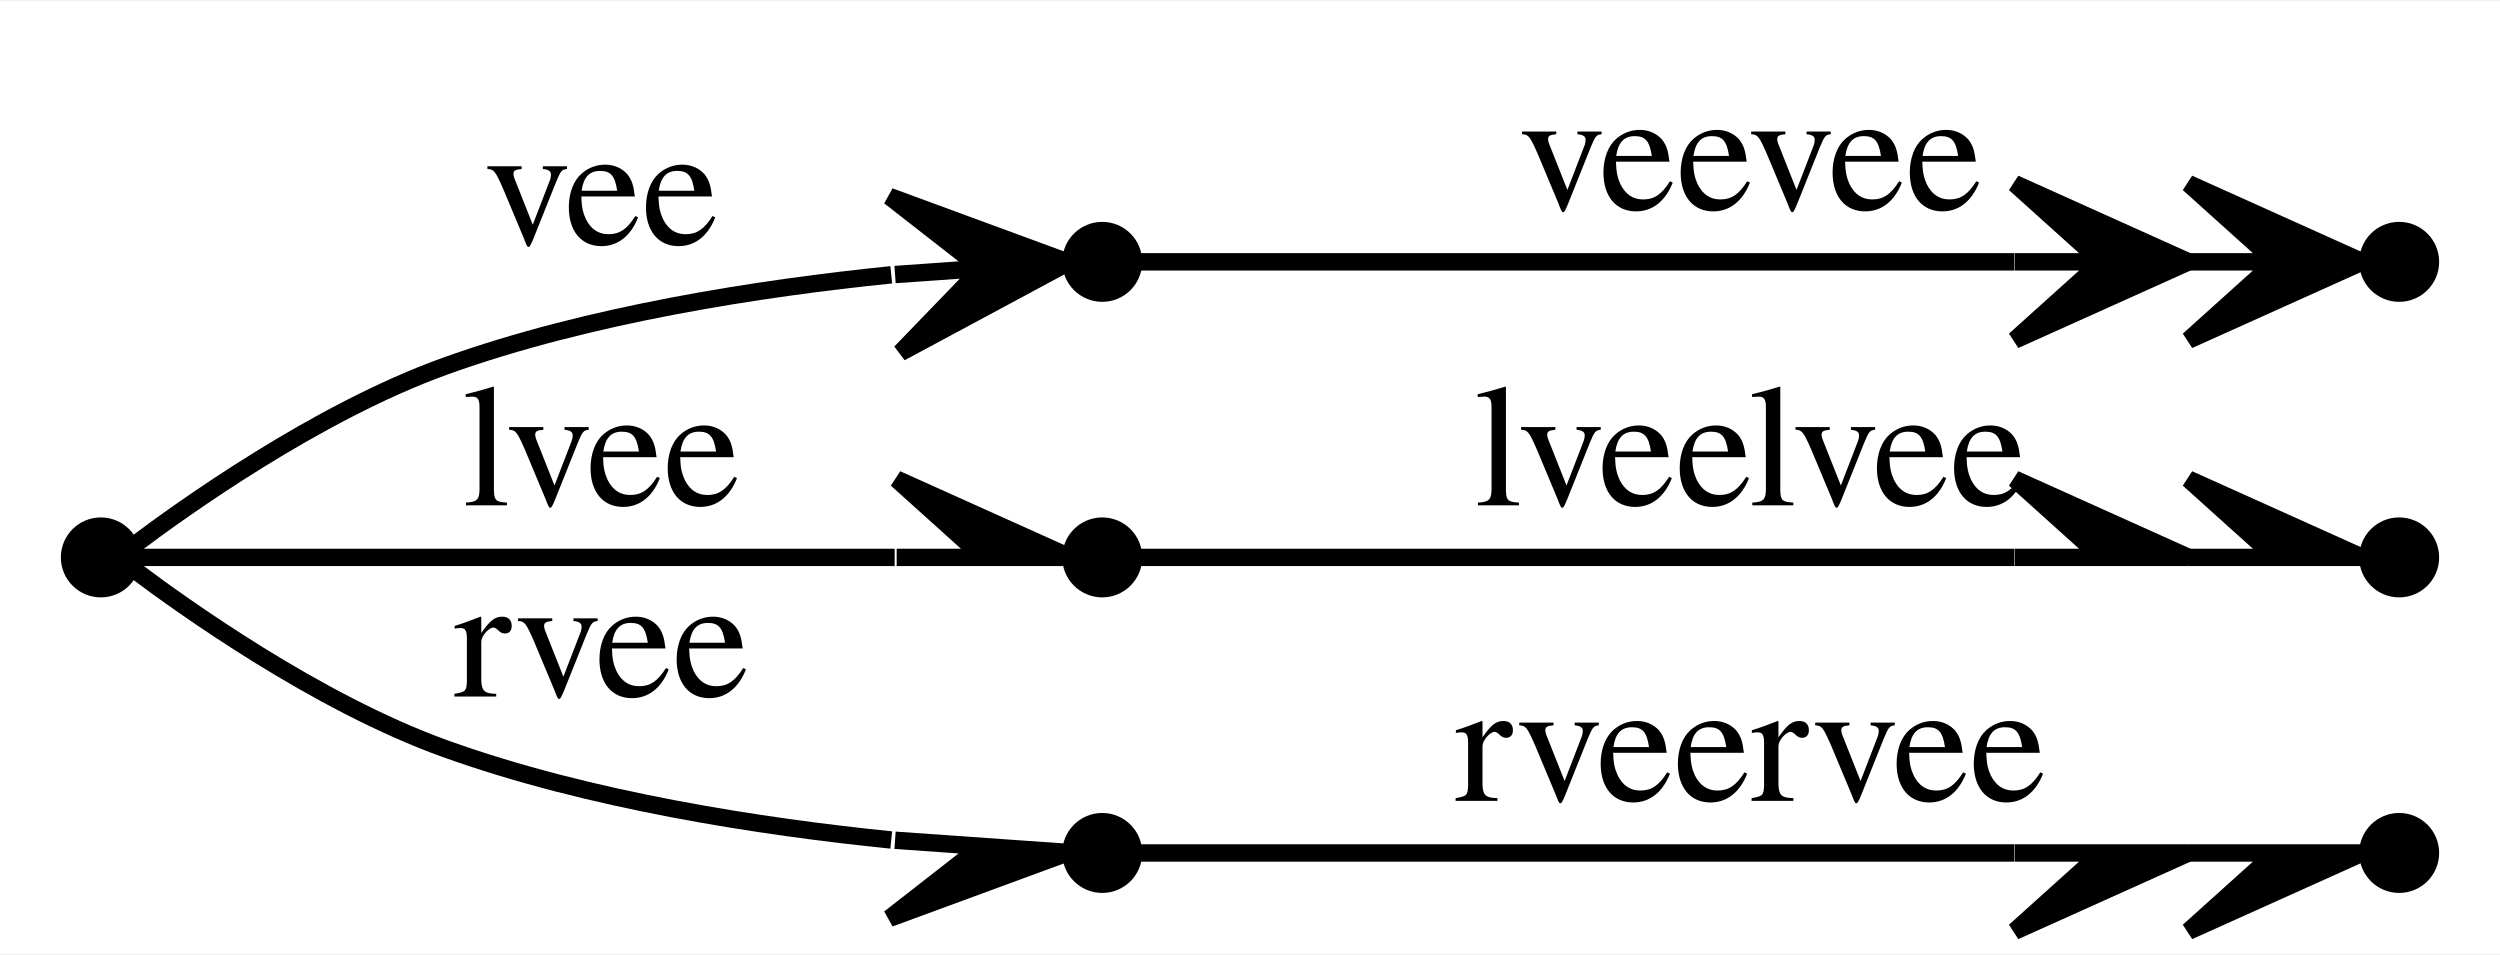
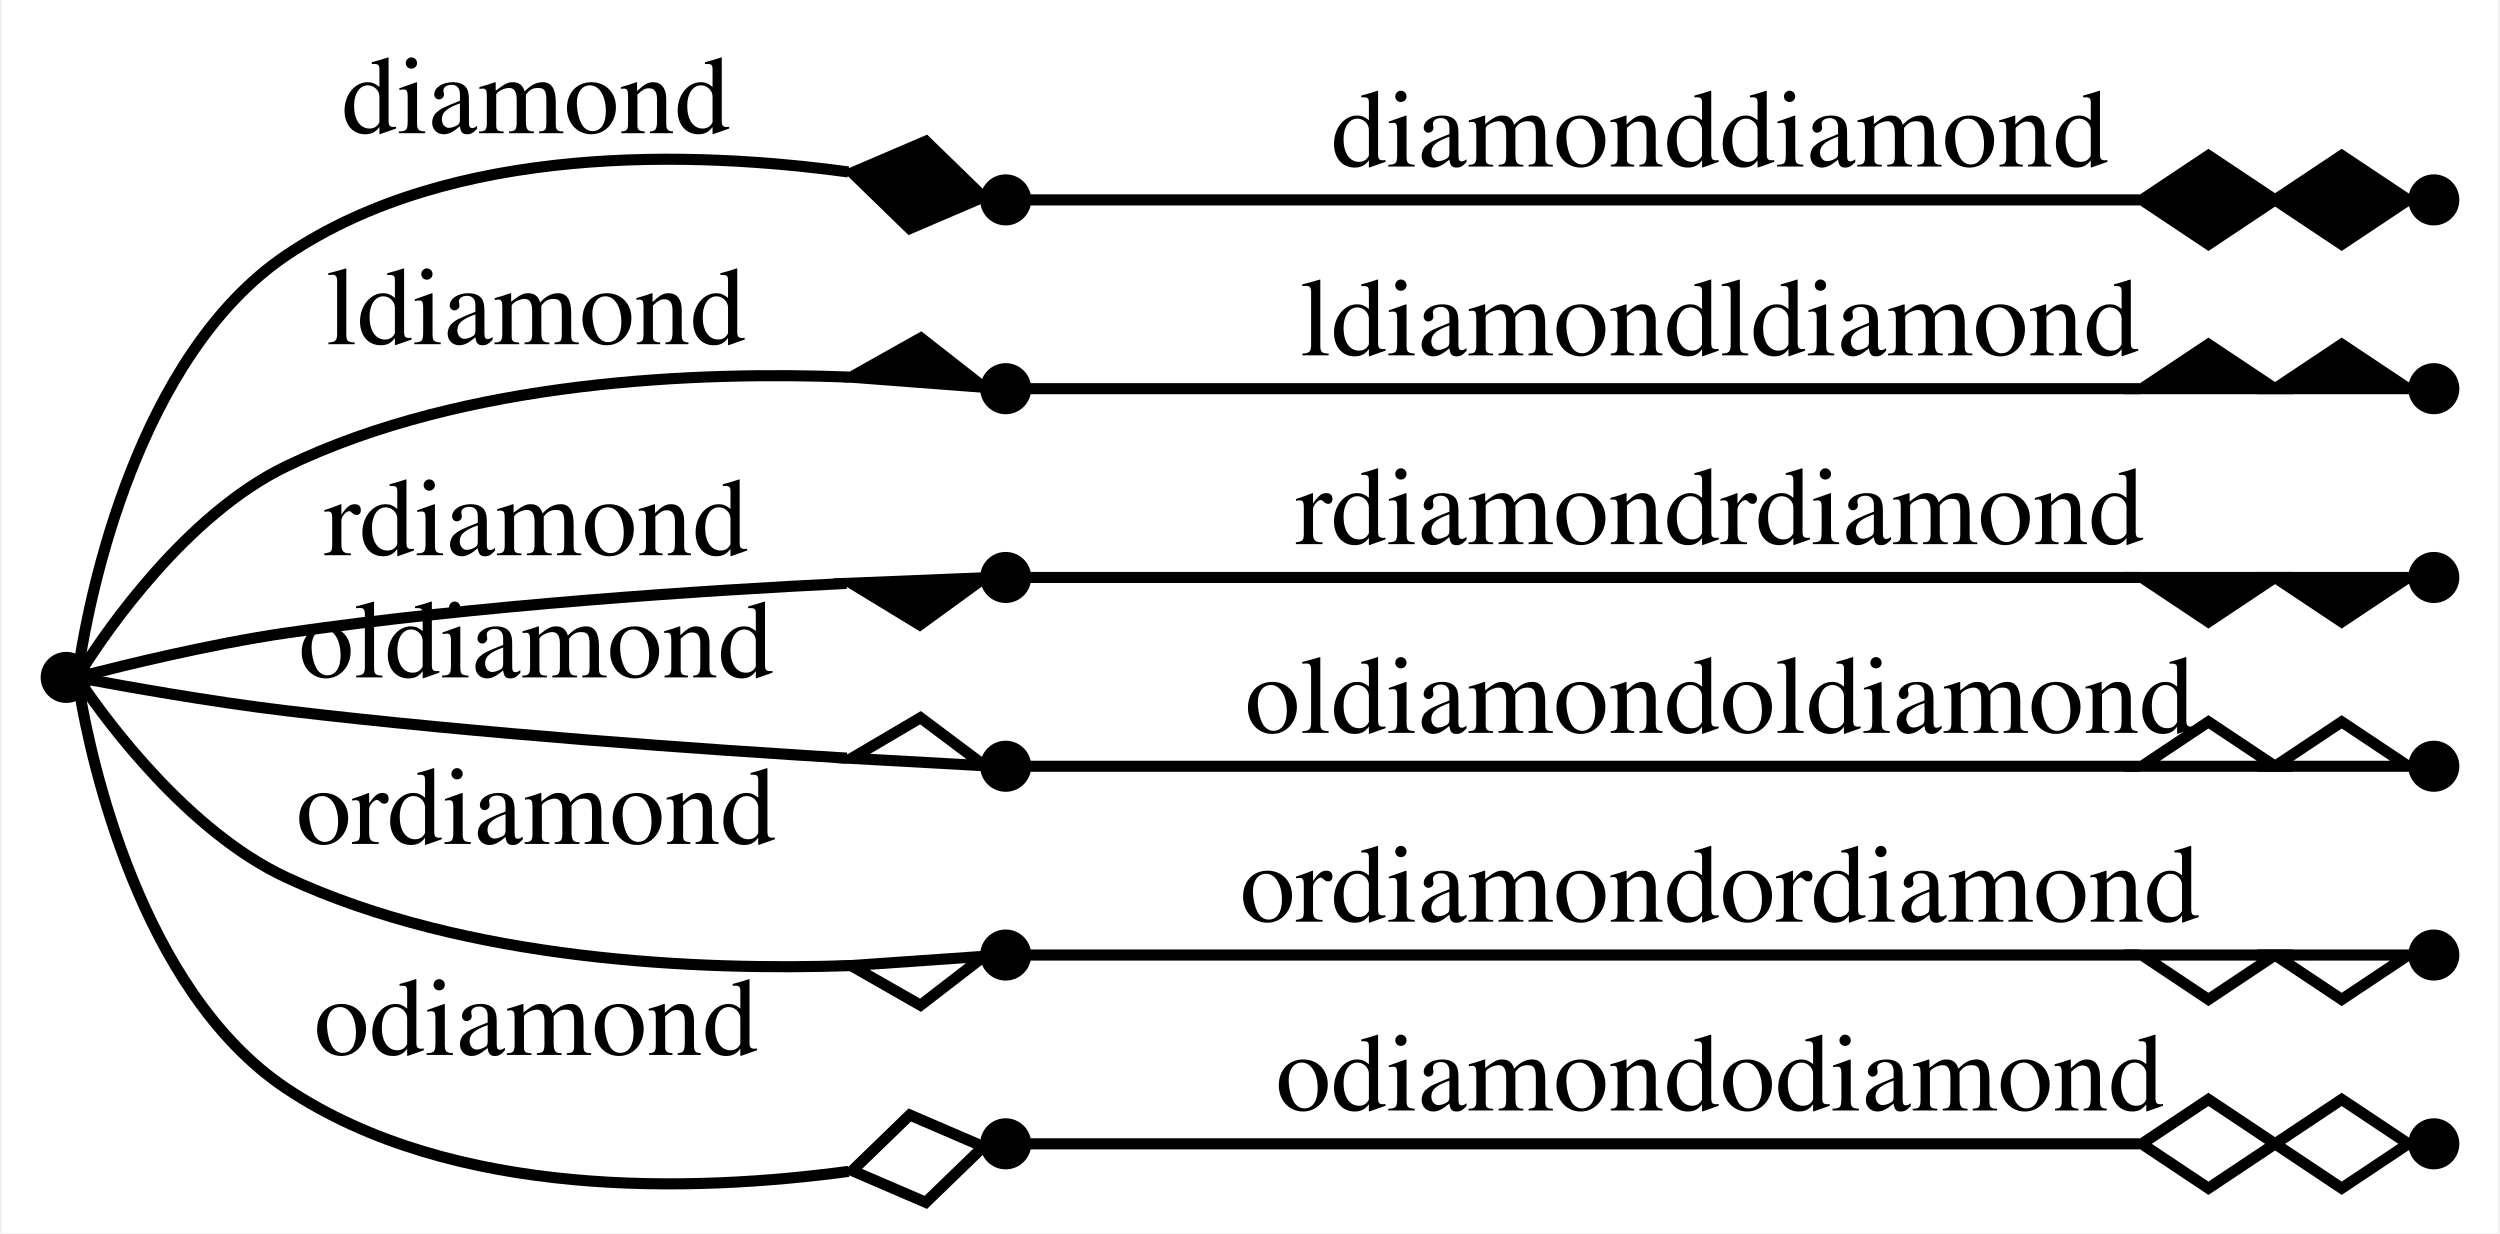
- <svg xmlns="http://www.w3.org/2000/svg" width="144pt" height="55pt" viewBox="0.00 0.00 143.80 54.80">
-   <g id="graph0" class="graph" transform="scale(1 1) rotate(0) translate(4 50.8)">
-     <polygon fill="white" stroke="none" points="-4,4 -4,-50.8 139.8,-50.8 139.8,4 -4,4" />
+ <svg xmlns="http://www.w3.org/2000/svg" width="225pt" height="111pt" viewBox="0.00 0.00 224.80 111.06">
+   <g id="graph0" class="graph" transform="scale(1 1) rotate(0) translate(4 107.059)">
+     <polygon fill="white" stroke="none" points="-4,4 -4,-107.059 220.8,-107.059 220.8,4 -4,4" />
    <g id="node1" class="node">
-       <ellipse fill="black" stroke="black" cx="1.8" cy="-18.8" rx="1.8" ry="1.8" />
+       <ellipse fill="black" stroke="black" cx="1.8" cy="-46.059" rx="1.8" ry="1.8" />
    </g>
    <g id="node2" class="node">
-       <ellipse fill="black" stroke="black" cx="59.4" cy="-35.8" rx="1.8" ry="1.8" />
+       <ellipse fill="black" stroke="black" cx="86.4" cy="-89.059" rx="1.8" ry="1.8" />
    </g>
    <g id="edge1" class="edge">
-       <path fill="none" stroke="black" d="M3.754,-19.534C6.414,-21.539 14.199,-27.136 21.6,-29.8 29.914,-32.792 39.824,-34.3 47.265,-35.055" />
-       <polygon fill="black" stroke="black" points="57.458,-35.772 47.167,-39.559 52.471,-35.421 47.483,-35.07 47.483,-35.07 47.483,-35.07 52.471,-35.421 47.799,-30.581 57.458,-35.772 57.458,-35.772" />
-       <text text-anchor="middle" x="30.6" y="-36.8" font-family="Times,serif" font-size="10.00">vee</text>
+       <path fill="none" stroke="black" d="M3.015,-47.564C3.944,-53.444 8.188,-74.986 21.6,-84.059 36.611,-94.215 58.397,-93.458 72.228,-91.573" />
+       <polygon fill="black" stroke="black" points="72.587,-91.506 77.757,-86.478 84.386,-89.317 79.216,-94.344 72.587,-91.506" />
+       <text text-anchor="middle" x="44.1" y="-95.059" font-family="Times,serif" font-size="10.00">diamond</text>
    </g>
    <g id="node4" class="node">
-       <ellipse fill="black" stroke="black" cx="59.4" cy="-18.8" rx="1.8" ry="1.8" />
+       <ellipse fill="black" stroke="black" cx="86.4" cy="-72.059" rx="1.8" ry="1.8" />
    </g>
    <g id="edge3" class="edge">
-       <path fill="none" stroke="black" d="M3.765,-18.8C8.87,-18.8 33.033,-18.8 47.461,-18.8" />
-       <polygon fill="black" stroke="black" points="57.576,-18.8 47.576,-23.3 52.576,-18.8 47.576,-18.8 47.576,-18.8 47.576,-18.8 57.576,-18.8" />
-       <text text-anchor="middle" x="30.6" y="-21.8" font-family="Times,serif" font-size="10.00">lvee</text>
+       <path fill="none" stroke="black" d="M3.372,-46.987C5.396,-50.171 12.574,-60.7 21.6,-65.059 37.785,-72.877 58.906,-73.622 72.315,-73.103" />
+       <polygon fill="black" stroke="black" points="84.437,-72.183 78.757,-76.626 72.471,-73.092 84.437,-72.183" />
+       <text text-anchor="middle" x="44.1" y="-76.059" font-family="Times,serif" font-size="10.00">ldiamond</text>
    </g>
    <g id="node6" class="node">
-       <ellipse fill="black" stroke="black" cx="59.4" cy="-1.8" rx="1.8" ry="1.8" />
+       <ellipse fill="black" stroke="black" cx="86.4" cy="-55.059" rx="1.8" ry="1.8" />
    </g>
    <g id="edge5" class="edge">
-       <path fill="none" stroke="black" d="M3.754,-18.066C6.414,-16.061 14.199,-10.464 21.6,-7.8 29.914,-4.807 39.824,-3.3 47.265,-2.545" />
-       <polygon fill="black" stroke="black" points="47.483,-2.53 47.483,-2.53 47.483,-2.53 52.471,-2.179 47.167,1.959 57.458,-1.828 47.483,-2.53" />
-       <text text-anchor="middle" x="30.6" y="-10.8" font-family="Times,serif" font-size="10.00">rvee</text>
+       <path fill="none" stroke="black" d="M3.81,-46.324C6.613,-47.045 14.731,-49.064 21.6,-50.059 38.938,-52.572 59.124,-53.886 72.07,-54.525" />
+       <polygon fill="black" stroke="black" points="72.505,-54.543 78.664,-50.791 84.496,-55.033 72.505,-54.543" />
+       <text text-anchor="middle" x="44.1" y="-57.059" font-family="Times,serif" font-size="10.00">rdiamond</text>
+     </g>
+     <g id="node8" class="node">
+       <ellipse fill="black" stroke="black" cx="86.4" cy="-38.059" rx="1.8" ry="1.8" />
+     </g>
+     <g id="edge7" class="edge">
+       <path fill="none" stroke="black" d="M3.815,-45.868C6.629,-45.344 14.773,-43.87 21.6,-43.059 38.997,-40.993 59.169,-39.575 72.096,-38.791" />
+       <polygon fill="none" stroke="black" points="84.498,-38.103 78.729,-42.429 72.516,-38.768 84.498,-38.103" />
+       <text text-anchor="middle" x="44.1" y="-46.059" font-family="Times,serif" font-size="10.00">oldiamond</text>
+     </g>
+     <g id="node10" class="node">
+       <ellipse fill="black" stroke="black" cx="86.4" cy="-21.059" rx="1.8" ry="1.8" />
+     </g>
+     <g id="edge9" class="edge">
+       <path fill="none" stroke="black" d="M3.386,-45.181C5.452,-42.163 12.755,-32.185 21.6,-28.059 37.89,-20.461 58.983,-19.659 72.358,-20.105" />
+       <polygon fill="none" stroke="black" points="72.469,-20.113 78.732,-16.538 84.441,-20.944 72.469,-20.113" />
+       <text text-anchor="middle" x="44.1" y="-31.059" font-family="Times,serif" font-size="10.00">ordiamond</text>
+     </g>
+     <g id="node12" class="node">
+       <ellipse fill="black" stroke="black" cx="86.4" cy="-4.059" rx="1.8" ry="1.8" />
+     </g>
+     <g id="edge11" class="edge">
+       <path fill="none" stroke="black" d="M3.029,-44.593C4.01,-38.863 8.423,-17.871 21.6,-9.059 36.665,1.016 58.436,0.281 72.25,-1.578" />
+       <polygon fill="none" stroke="black" points="72.585,-1.639 79.208,1.212 84.388,-3.805 77.764,-6.657 72.585,-1.639" />
+       <text text-anchor="middle" x="44.1" y="-12.059" font-family="Times,serif" font-size="10.00">odiamond</text>
    </g>
    <g id="node3" class="node">
-       <ellipse fill="black" stroke="black" cx="134" cy="-35.8" rx="1.8" ry="1.8" />
+       <ellipse fill="black" stroke="black" cx="215" cy="-89.059" rx="1.8" ry="1.8" />
    </g>
    <g id="edge2" class="edge">
-       <path fill="none" stroke="black" d="M61.215,-35.8C66.156,-35.8 92.515,-35.8 111.865,-35.8" />
-       <polygon fill="black" stroke="black" points="131.889,-35.8 121.889,-40.3 126.889,-35.8 121.889,-35.8 121.889,-35.8 121.889,-35.8 126.889,-35.8 121.889,-31.3 131.889,-35.8 131.889,-35.8" />
-       <polygon fill="black" stroke="black" points="121.889,-35.8 111.889,-40.3 116.889,-35.8 111.889,-35.8 111.889,-35.8 111.889,-35.8 116.889,-35.8 111.889,-31.3 121.889,-35.8 121.889,-35.8" />
-       <text text-anchor="middle" x="96.7" y="-38.8" font-family="Times,serif" font-size="10.00">veevee</text>
+       <path fill="none" stroke="black" d="M88.208,-89.059C95.73,-89.059 153.979,-89.059 188.516,-89.059" />
+       <polygon fill="black" stroke="black" points="200.706,-89.059 206.706,-85.059 212.706,-89.059 206.706,-93.059 200.706,-89.059" />
+       <polygon fill="black" stroke="black" points="188.706,-89.059 194.706,-85.059 200.706,-89.059 194.706,-93.059 188.706,-89.059" />
+       <text text-anchor="middle" x="150.7" y="-92.059" font-family="Times,serif" font-size="10.00">diamonddiamond</text>
    </g>
    <g id="node5" class="node">
-       <ellipse fill="black" stroke="black" cx="134" cy="-18.8" rx="1.8" ry="1.8" />
+       <ellipse fill="black" stroke="black" cx="215" cy="-72.059" rx="1.8" ry="1.8" />
    </g>
    <g id="edge4" class="edge">
-       <path fill="none" stroke="black" d="M61.215,-18.8C66.156,-18.8 92.515,-18.8 111.865,-18.8" />
-       <polygon fill="black" stroke="black" points="131.889,-18.8 121.889,-23.3 126.889,-18.8 121.889,-18.8 121.889,-18.8 121.889,-18.8 131.889,-18.8" />
-       <polygon fill="black" stroke="black" points="121.889,-18.8 111.889,-23.3 116.889,-18.8 111.889,-18.8 111.889,-18.8 111.889,-18.8 121.889,-18.8" />
-       <text text-anchor="middle" x="96.7" y="-21.8" font-family="Times,serif" font-size="10.00">lveelvee</text>
+       <path fill="none" stroke="black" d="M88.208,-72.059C95.73,-72.059 153.979,-72.059 188.516,-72.059" />
+       <polygon fill="black" stroke="black" points="212.706,-72.059 206.706,-76.059 200.706,-72.059 212.706,-72.059" />
+       <polygon fill="black" stroke="black" points="200.706,-72.059 194.706,-76.059 188.706,-72.059 200.706,-72.059" />
+       <text text-anchor="middle" x="150.7" y="-75.059" font-family="Times,serif" font-size="10.00">ldiamondldiamond</text>
    </g>
    <g id="node7" class="node">
-       <ellipse fill="black" stroke="black" cx="134" cy="-1.8" rx="1.8" ry="1.8" />
+       <ellipse fill="black" stroke="black" cx="215" cy="-55.059" rx="1.8" ry="1.8" />
    </g>
    <g id="edge6" class="edge">
-       <path fill="none" stroke="black" d="M61.215,-1.8C66.156,-1.8 92.515,-1.8 111.865,-1.8" />
-       <polygon fill="black" stroke="black" points="121.889,-1.8 121.889,-1.8 121.889,-1.8 126.889,-1.8 121.889,2.7 131.889,-1.8 121.889,-1.8" />
-       <polygon fill="black" stroke="black" points="111.889,-1.8 111.889,-1.8 111.889,-1.8 116.889,-1.8 111.889,2.7 121.889,-1.8 111.889,-1.8" />
-       <text text-anchor="middle" x="96.7" y="-4.8" font-family="Times,serif" font-size="10.00">rveervee</text>
+       <path fill="none" stroke="black" d="M88.208,-55.059C95.73,-55.059 153.979,-55.059 188.516,-55.059" />
+       <polygon fill="black" stroke="black" points="200.706,-55.059 206.706,-51.059 212.706,-55.059 200.706,-55.059" />
+       <polygon fill="black" stroke="black" points="188.706,-55.059 194.706,-51.059 200.706,-55.059 188.706,-55.059" />
+       <text text-anchor="middle" x="150.7" y="-58.059" font-family="Times,serif" font-size="10.00">rdiamondrdiamond</text>
+     </g>
+     <g id="node9" class="node">
+       <ellipse fill="black" stroke="black" cx="215" cy="-38.059" rx="1.8" ry="1.8" />
+     </g>
+     <g id="edge8" class="edge">
+       <path fill="none" stroke="black" d="M88.208,-38.059C95.73,-38.059 153.979,-38.059 188.516,-38.059" />
+       <polygon fill="none" stroke="black" points="212.706,-38.059 206.706,-42.059 200.706,-38.059 212.706,-38.059" />
+       <polygon fill="none" stroke="black" points="200.706,-38.059 194.706,-42.059 188.706,-38.059 200.706,-38.059" />
+       <text text-anchor="middle" x="150.7" y="-41.059" font-family="Times,serif" font-size="10.00">oldiamondoldiamond</text>
+     </g>
+     <g id="node11" class="node">
+       <ellipse fill="black" stroke="black" cx="215" cy="-21.059" rx="1.8" ry="1.8" />
+     </g>
+     <g id="edge10" class="edge">
+       <path fill="none" stroke="black" d="M88.208,-21.059C95.73,-21.059 153.979,-21.059 188.516,-21.059" />
+       <polygon fill="none" stroke="black" points="200.706,-21.059 206.706,-17.059 212.706,-21.059 200.706,-21.059" />
+       <polygon fill="none" stroke="black" points="188.706,-21.059 194.706,-17.059 200.706,-21.059 188.706,-21.059" />
+       <text text-anchor="middle" x="150.7" y="-24.059" font-family="Times,serif" font-size="10.00">ordiamondordiamond</text>
+     </g>
+     <g id="node13" class="node">
+       <ellipse fill="black" stroke="black" cx="215" cy="-4.059" rx="1.8" ry="1.8" />
+     </g>
+     <g id="edge12" class="edge">
+       <path fill="none" stroke="black" d="M88.208,-4.059C95.73,-4.059 153.979,-4.059 188.516,-4.059" />
+       <polygon fill="none" stroke="black" points="200.706,-4.059 206.706,-0.059 212.706,-4.059 206.706,-8.059 200.706,-4.059" />
+       <polygon fill="none" stroke="black" points="188.706,-4.059 194.706,-0.059 200.706,-4.059 194.706,-8.059 188.706,-4.059" />
+       <text text-anchor="middle" x="150.7" y="-7.059" font-family="Times,serif" font-size="10.00">odiamondodiamond</text>
    </g>
  </g>
</svg>
